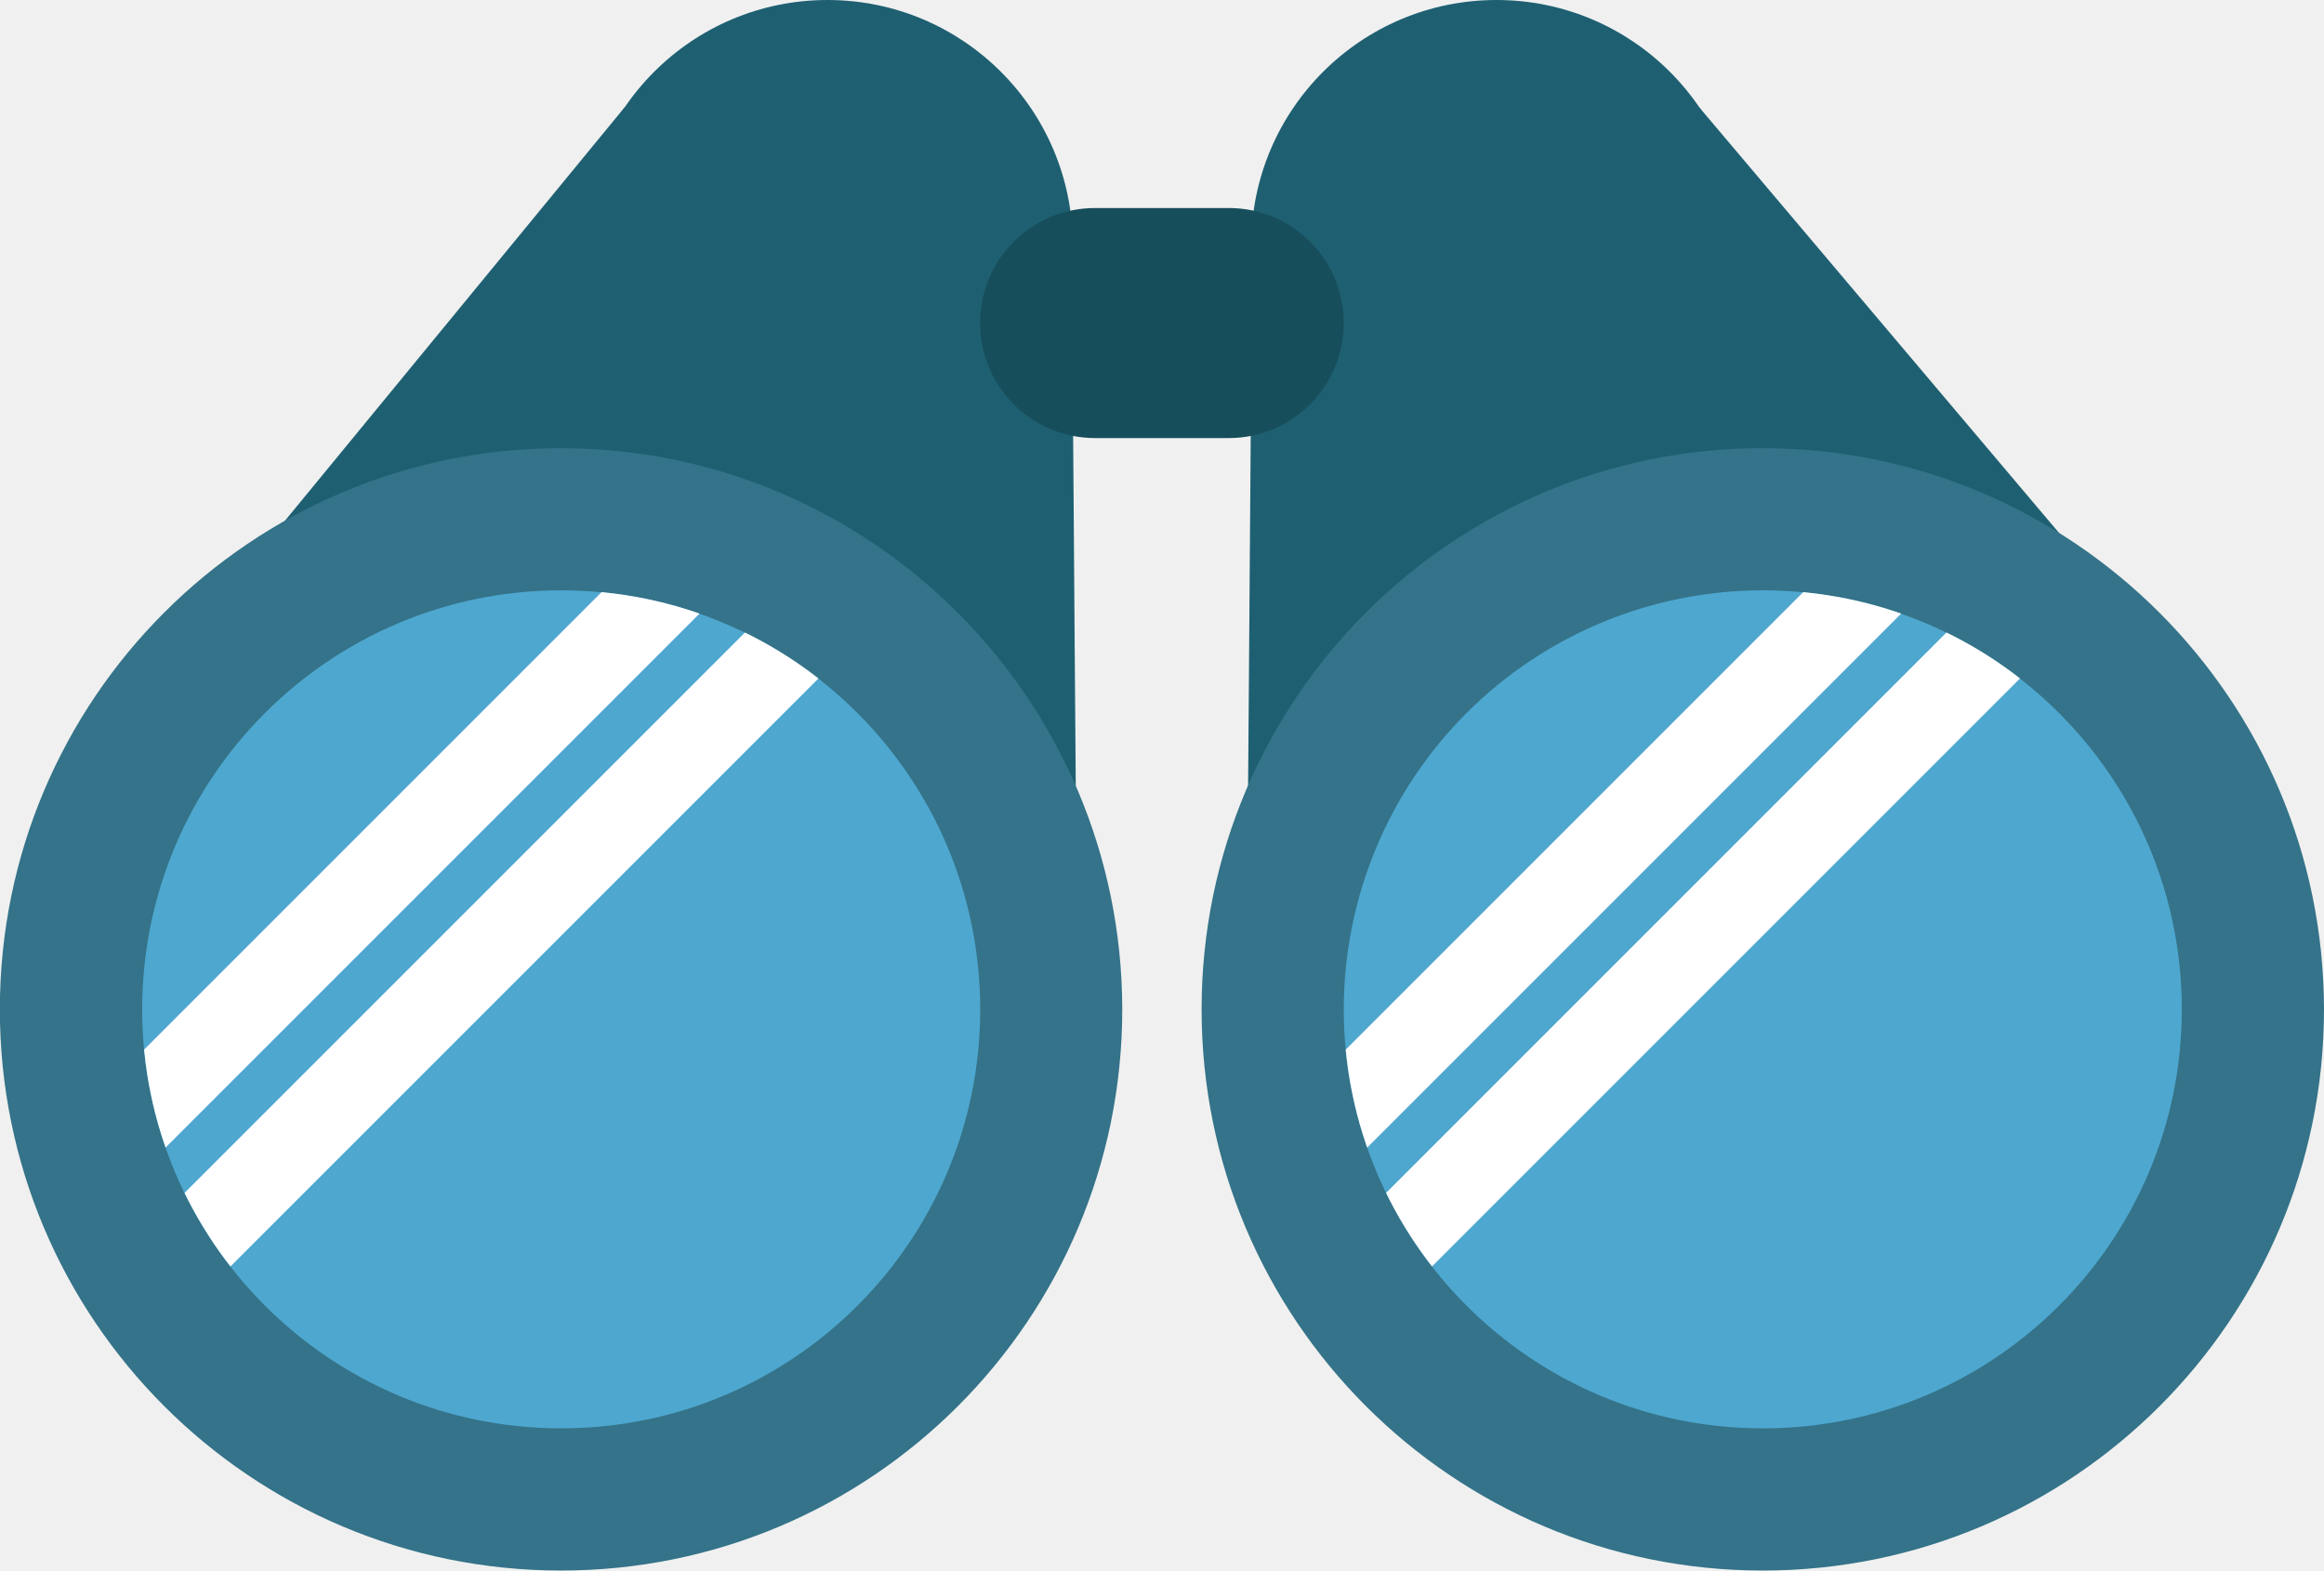
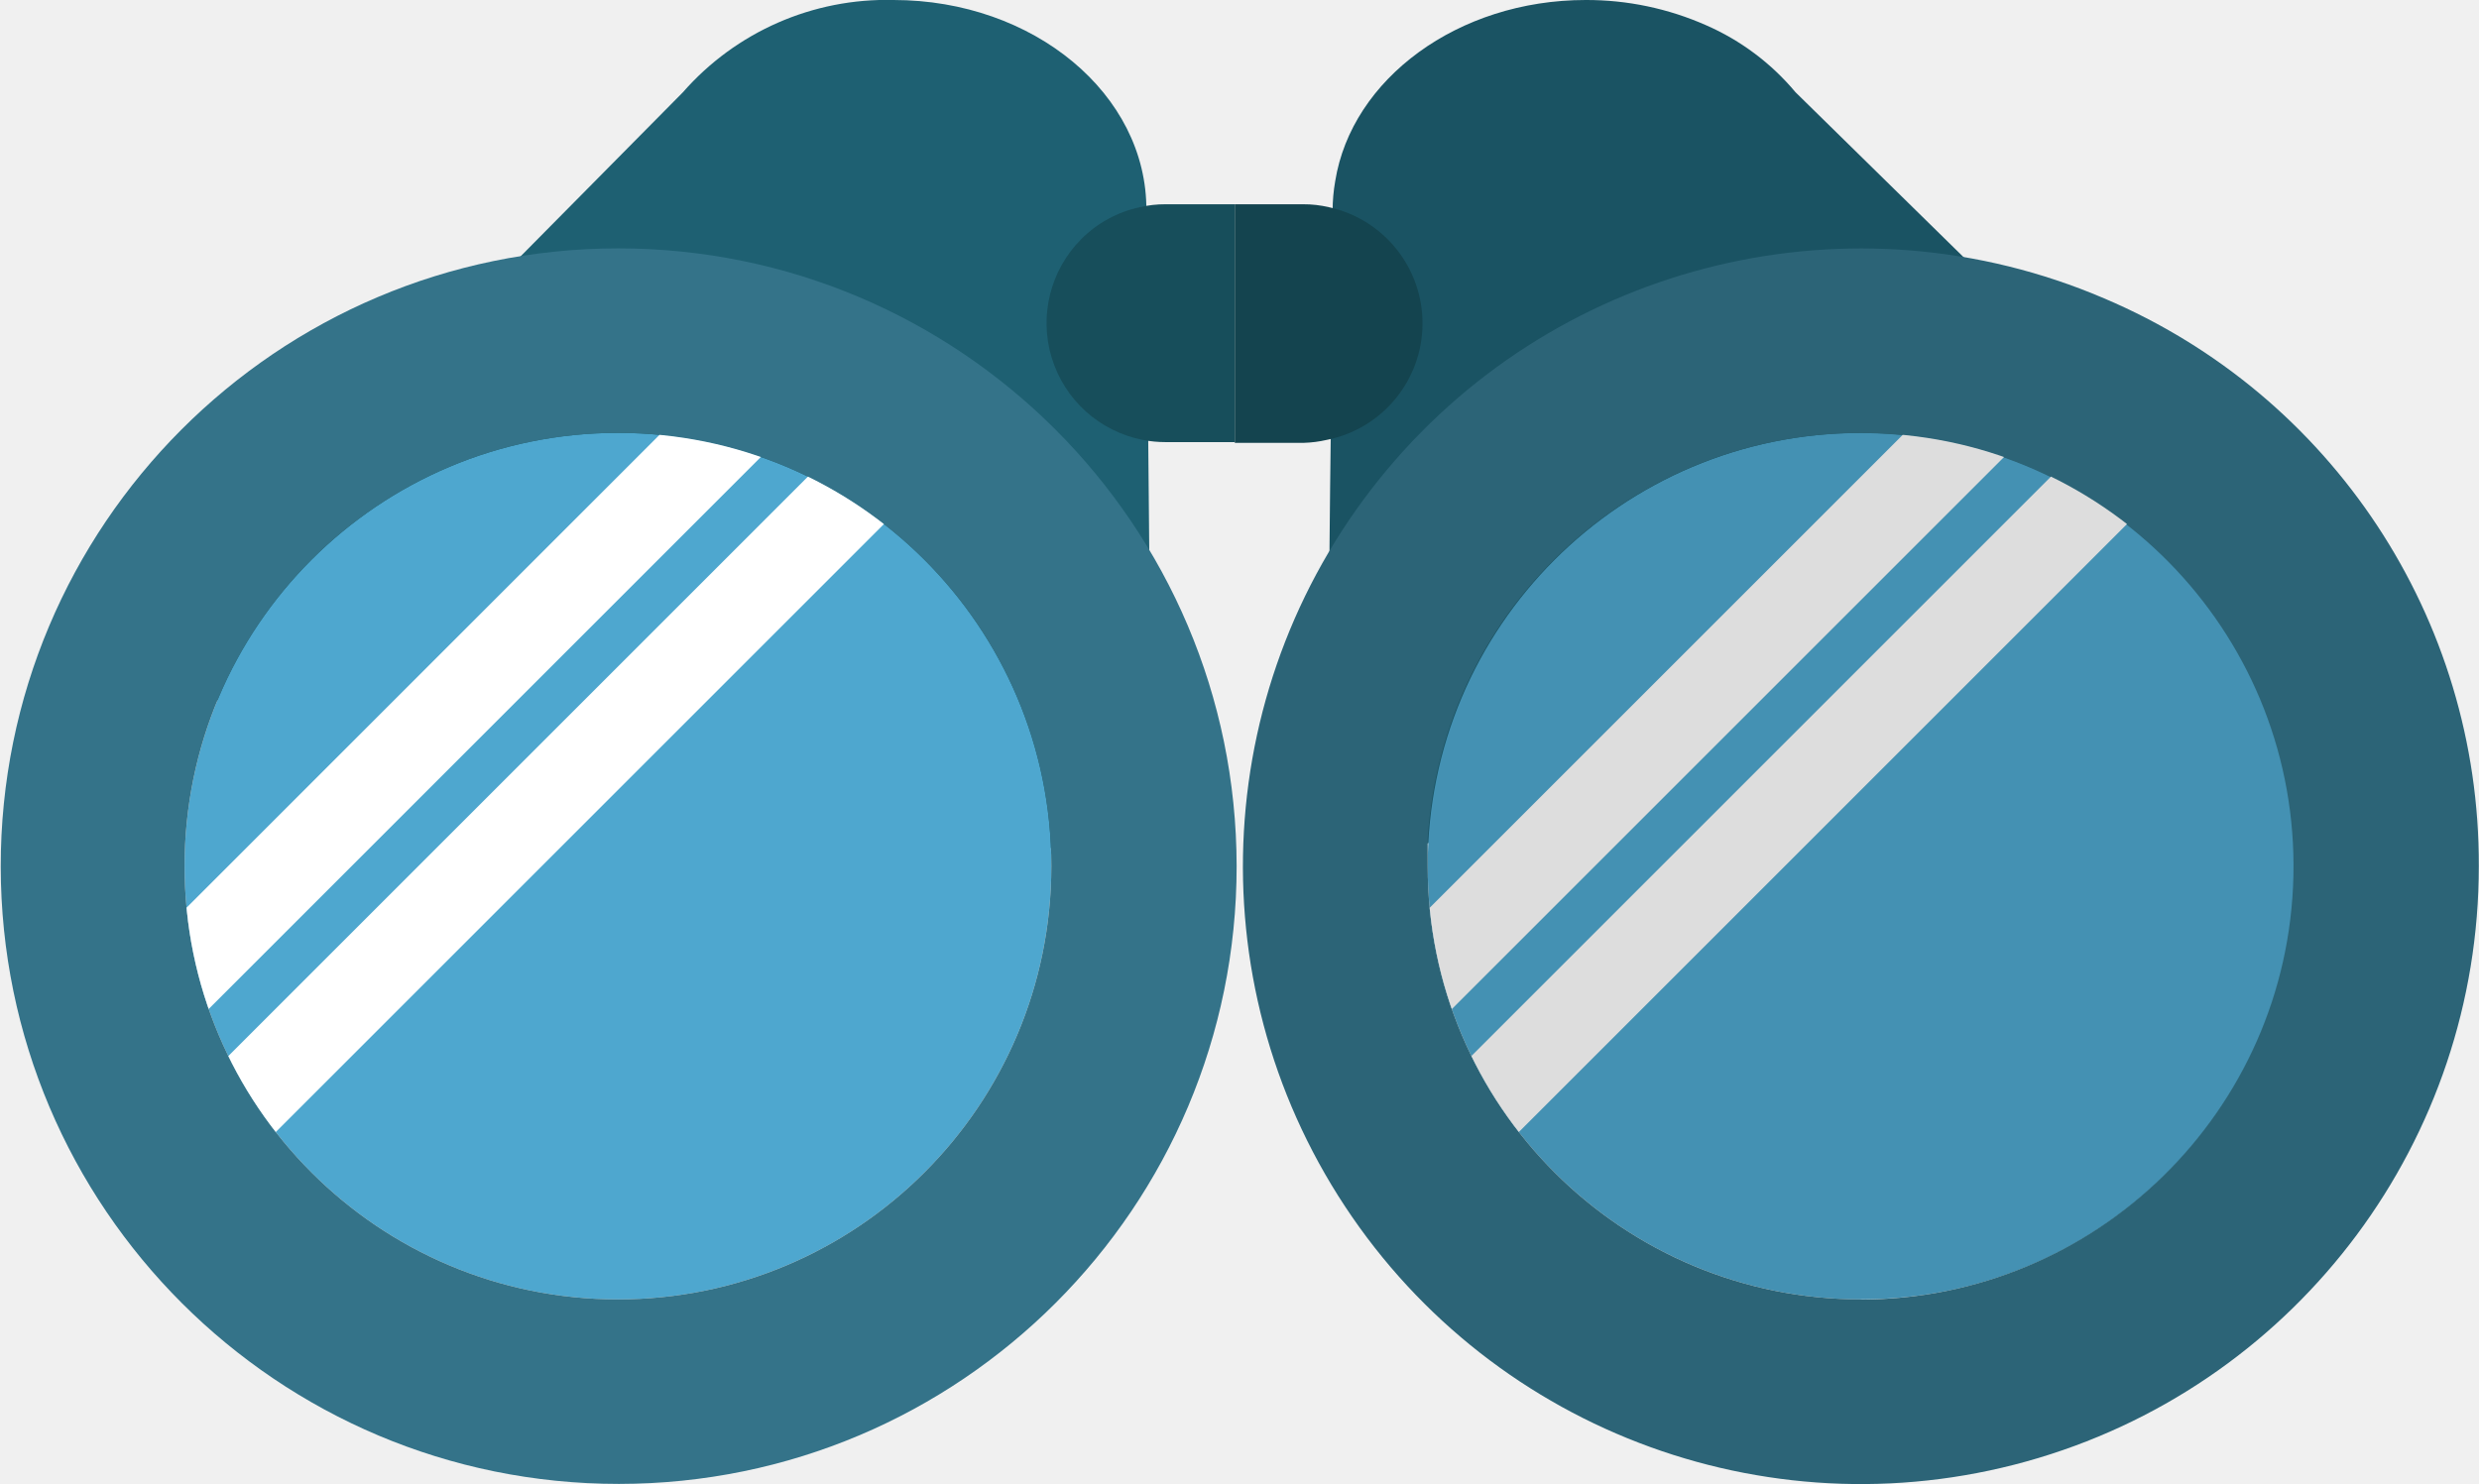
- <svg xmlns="http://www.w3.org/2000/svg" viewBox="0 0 163.45 110.45">
+ <svg xmlns="http://www.w3.org/2000/svg" viewBox="0 0 134.31 80.42">
  <defs>
-     <style>.cls-1{fill:none;}.cls-2{fill:#1e6072;}.cls-3{fill:#4ea7cf;}.cls-4{fill:#347389;}.cls-5{clip-path:url(#clip-path);}.cls-6{fill:#fff;}.cls-7{clip-path:url(#clip-path-2);}.cls-8{fill:#174e5b;}</style>
+     <style>.cls-1{fill:none;}.cls-2{fill:#1e6072;}.cls-3{fill:#4ea7cf;}.cls-4{fill:#347389;}.cls-5{clip-path:url(#clip-path);}.cls-6{fill:#fff;}.cls-7{fill:#1a5363;}.cls-8{fill:#4491b3;}.cls-9{fill:#2c6477;}.cls-10{clip-path:url(#clip-path-2);}.cls-11{fill:#ddd;}.cls-12{fill:#174e5b;}.cls-13{fill:#14444f;}</style>
    <clipPath id="clip-path">
-       <circle id="SVGID" class="cls-1" cx="39.47" cy="70.98" r="29.47" />
+       <circle id="SVGID" class="cls-1" cx="33.48" cy="46.94" r="23.48" />
    </clipPath>
    <clipPath id="clip-path-2">
-       <circle id="SVGID-2" data-name="SVGID" class="cls-1" cx="123.98" cy="70.98" r="29.47" />
+       <circle id="SVGID-2" data-name="SVGID" class="cls-1" cx="100.83" cy="46.94" r="23.48" />
    </clipPath>
  </defs>
  <g id="Layer_2" data-name="Layer 2">
    <g id="Layer_1-2" data-name="Layer 1">
-       <path class="cls-2" d="M75.39,17.25c0,3.83.39,53.73.39,53.73L4.36,55.71,43.92,7.56" />
-       <path class="cls-3" d="M39.47,105.45A34.47,34.47,0,1,1,73.93,71,34.5,34.5,0,0,1,39.47,105.45Z" />
-       <path class="cls-4" d="M39.47,41.52A29.47,29.47,0,1,1,10,71,29.47,29.47,0,0,1,39.47,41.52m0-10A39.47,39.47,0,1,0,78.93,71,39.51,39.51,0,0,0,39.47,31.52Z" />
+       <path class="cls-2" d="M62.11,12.07c0-.22,0-.44,0-.66C62.15,5.11,56,0,48.41,0A14.67,14.67,0,0,0,37,5h0L5.51,36.84l56.92,10.1S62.14,17.37,62.11,12.07Z" />
+       <circle class="cls-3" cx="33.48" cy="46.94" r="23.48" />
+       <path class="cls-4" d="M33.48,23.46A23.48,23.48,0,1,1,10,46.94,23.48,23.48,0,0,1,33.48,23.46m0-10A33.48,33.48,0,1,0,67,46.94,33.52,33.52,0,0,0,33.48,13.46Z" />
      <g class="cls-5">
-         <rect class="cls-6" x="24.9" y="29.1" width="5.94" height="62.37" transform="translate(50.79 -2.05) rotate(45)" />
-         <rect class="cls-6" x="31.36" y="35.56" width="5.94" height="62.37" transform="translate(57.25 -4.72) rotate(45)" />
+         <rect class="cls-6" x="21.87" y="13.56" width="4.73" height="49.71" transform="translate(34.26 -5.89) rotate(45)" />
+         <rect class="cls-6" x="27.02" y="18.71" width="4.73" height="49.71" transform="translate(39.41 -8.02) rotate(45)" />
      </g>
-       <circle class="cls-2" cx="58.2" cy="17.25" r="17.25" />
-       <path class="cls-2" d="M88.05,17.25c0,3.83-.39,53.73-.39,53.73l69.41-19L119.52,7.56" />
-       <circle class="cls-2" cx="105.25" cy="17.25" r="17.25" />
-       <path class="cls-3" d="M124,105.45A34.47,34.47,0,1,1,158.45,71,34.5,34.5,0,0,1,124,105.45Z" />
-       <path class="cls-4" d="M124,41.52A29.47,29.47,0,1,1,94.51,71,29.47,29.47,0,0,1,124,41.52m0-10A39.47,39.47,0,1,0,163.45,71,39.51,39.51,0,0,0,124,31.52Z" />
-       <g class="cls-7">
-         <rect class="cls-6" x="109.41" y="29.1" width="5.94" height="62.37" transform="translate(75.55 -61.81) rotate(45)" />
-         <rect class="cls-6" x="115.87" y="35.56" width="5.94" height="62.37" transform="translate(82.01 -64.49) rotate(45)" />
+       <path class="cls-7" d="M127.21,34.35l-7,1.59L77.4,45.69l-5.51,1.25s.06-6.6.13-14.12c0-4.22.08-8.74.12-12.54s0-6.82.06-8.21c0-.22,0-.44,0-.66a9.3,9.3,0,0,1,.14-1.59C73.23,4.27,79,0,85.91,0a16,16,0,0,1,6.53,1.37A13.2,13.2,0,0,1,97.28,5L114,21.41Z" />
+       <circle class="cls-8" cx="100.83" cy="46.94" r="23.48" />
+       <path class="cls-9" d="M114,16.17a33.48,33.48,0,1,0,20.3,30.77A33.29,33.29,0,0,0,114,16.17ZM100.83,70.42A23.48,23.48,0,0,1,77.35,46.94c0-.51,0-1,0-1.51a23.48,23.48,0,1,1,23.43,25Z" />
+       <g class="cls-10">
+         <rect class="cls-11" x="89.22" y="13.56" width="4.73" height="49.71" transform="translate(53.99 -53.51) rotate(45)" />
+         <rect class="cls-11" x="94.37" y="18.71" width="4.73" height="49.71" transform="translate(59.14 -55.65) rotate(45)" />
      </g>
-       <rect class="cls-8" x="68.93" y="14.63" width="25.58" height="16.18" rx="8.09" ry="8.09" />
+       <path class="cls-12" d="M63.15,11.07a5.89,5.89,0,0,0-1.4.16,6.34,6.34,0,0,0-3.16,1.72,6.45,6.45,0,0,0,3.32,10.89,6.36,6.36,0,0,0,1.24.12H66.9V11.07Z" />
+       <path class="cls-13" d="M71.88,23.84A6.44,6.44,0,0,0,72,11.23a5.89,5.89,0,0,0-1.4-.16H66.9V24h3.74A6.36,6.36,0,0,0,71.88,23.84Z" />
    </g>
  </g>
</svg>
